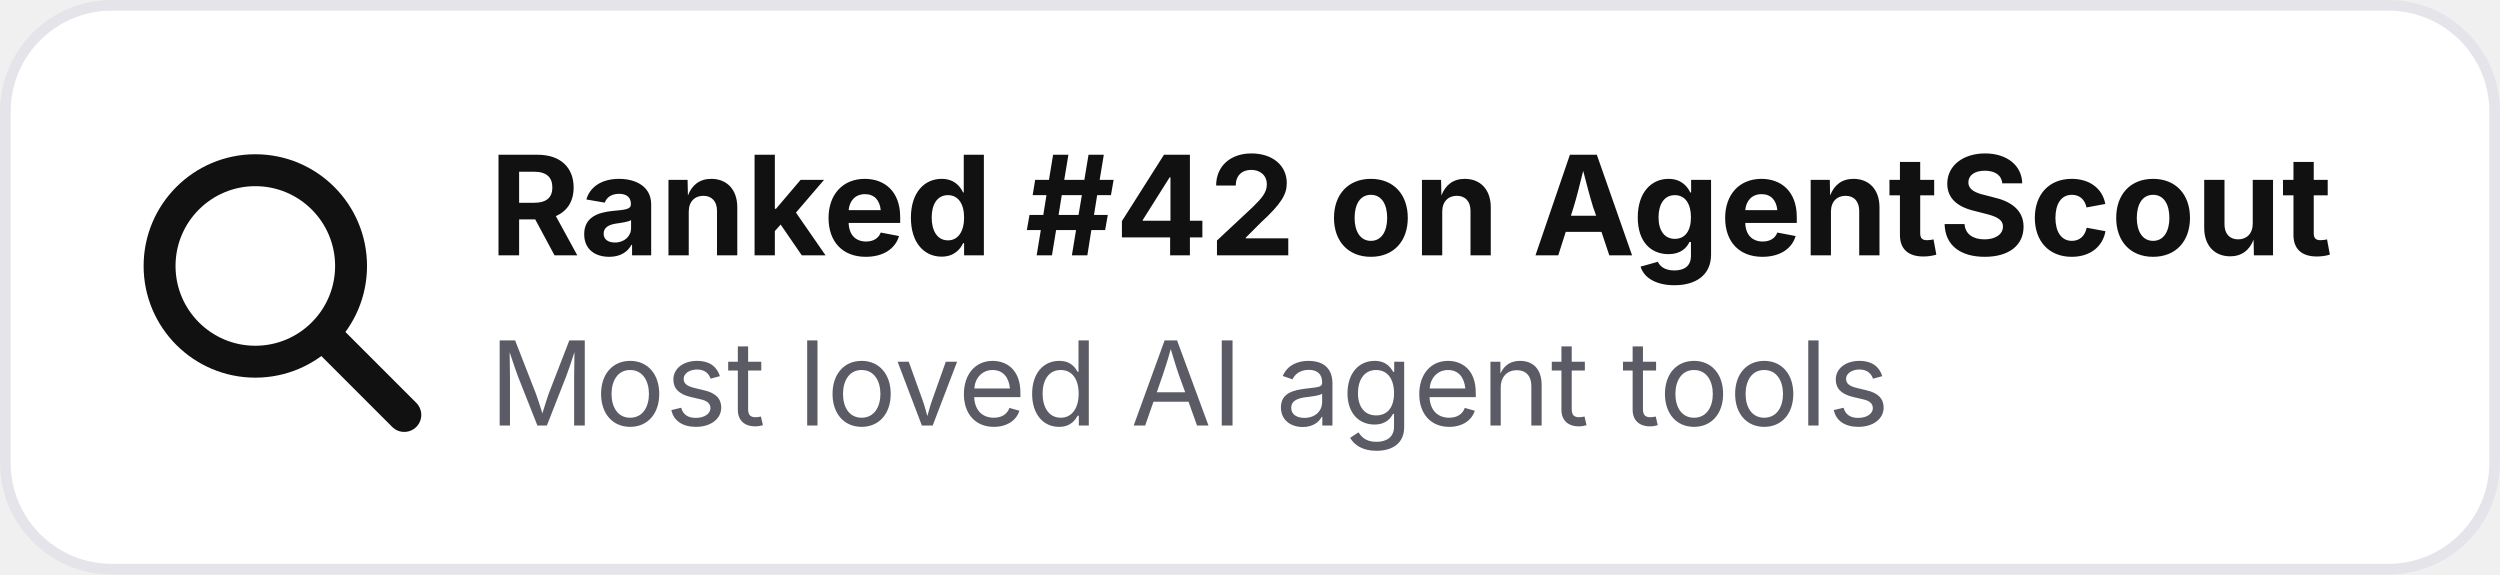
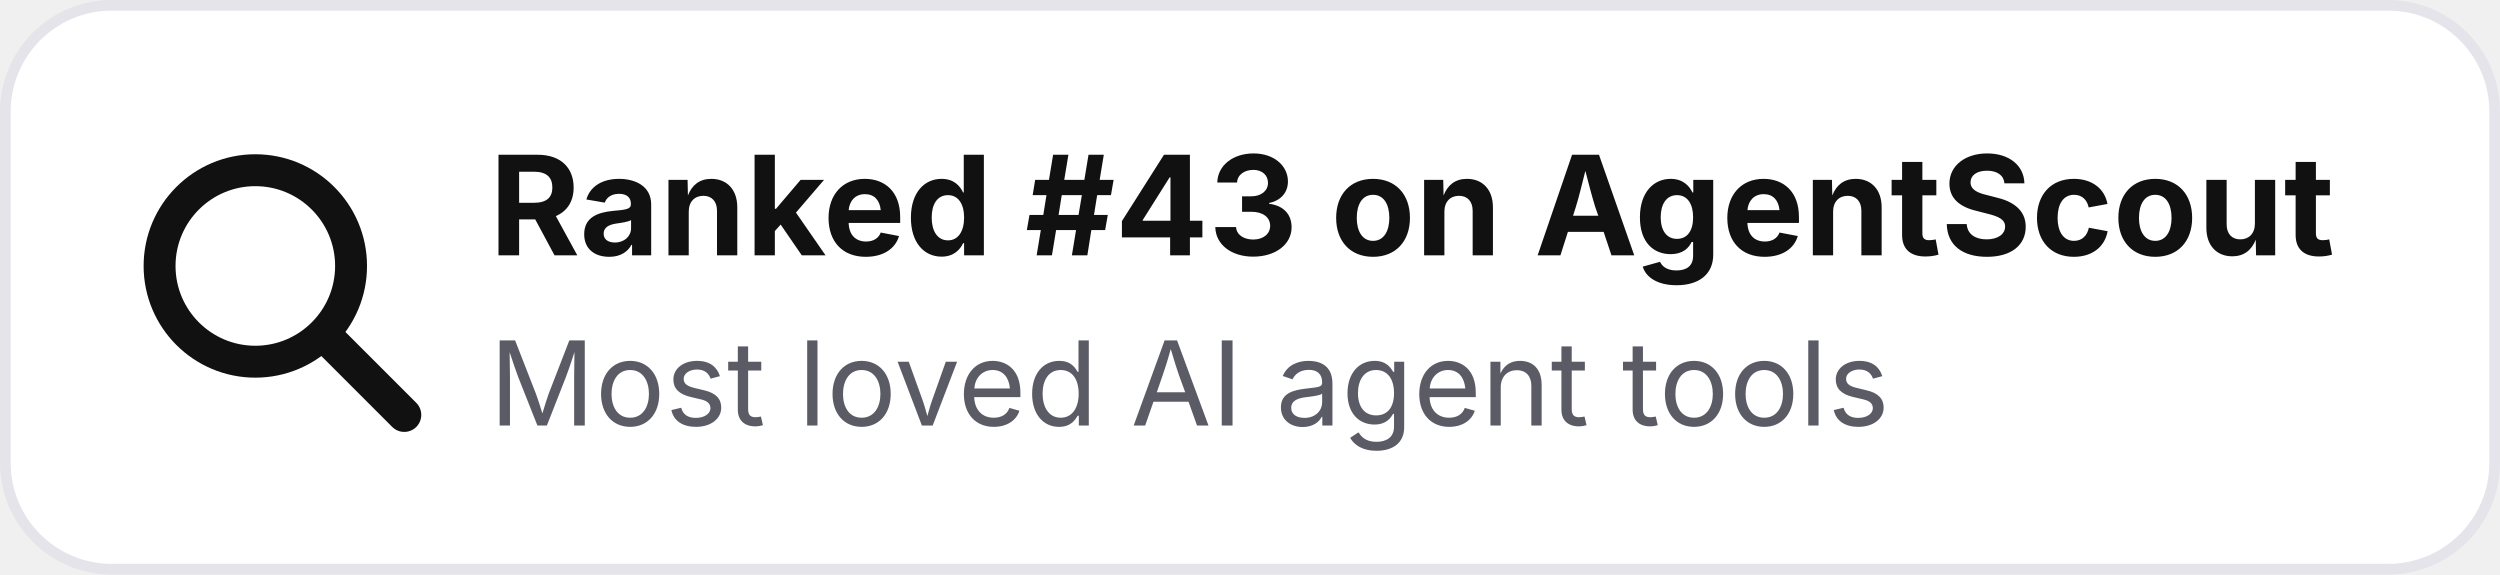
- <svg xmlns="http://www.w3.org/2000/svg" width="235" height="54" viewBox="0 0 235 54" role="img" aria-label="Ranked #42 on AgentScout">
+ <svg xmlns="http://www.w3.org/2000/svg" width="235" height="54" viewBox="0 0 235 54" role="img" aria-label="Ranked #43 on AgentScout">
  <rect x=".5" y=".5" width="234" height="53" rx="10" fill="#ffffff" stroke="#e4e4ea" />
  <circle cx="24" cy="25" r="9" fill="none" stroke="#111111" stroke-width="3" />
  <path d="M31 32l7 7" stroke="#111111" stroke-width="3.2" stroke-linecap="round" />
-   <text x="46" y="24" font-family="Inter,Segoe UI,Arial,sans-serif" font-size="13" font-weight="700" fill="#111111">Ranked #42 on AgentScout</text>
+   <text x="46" y="24" font-family="Inter,Segoe UI,Arial,sans-serif" font-size="13" font-weight="700" fill="#111111">Ranked #43 on AgentScout</text>
  <text x="46" y="40" font-family="Inter,Segoe UI,Arial,sans-serif" font-size="11" fill="#5b5b66">Most loved AI agent tools</text>
</svg>
